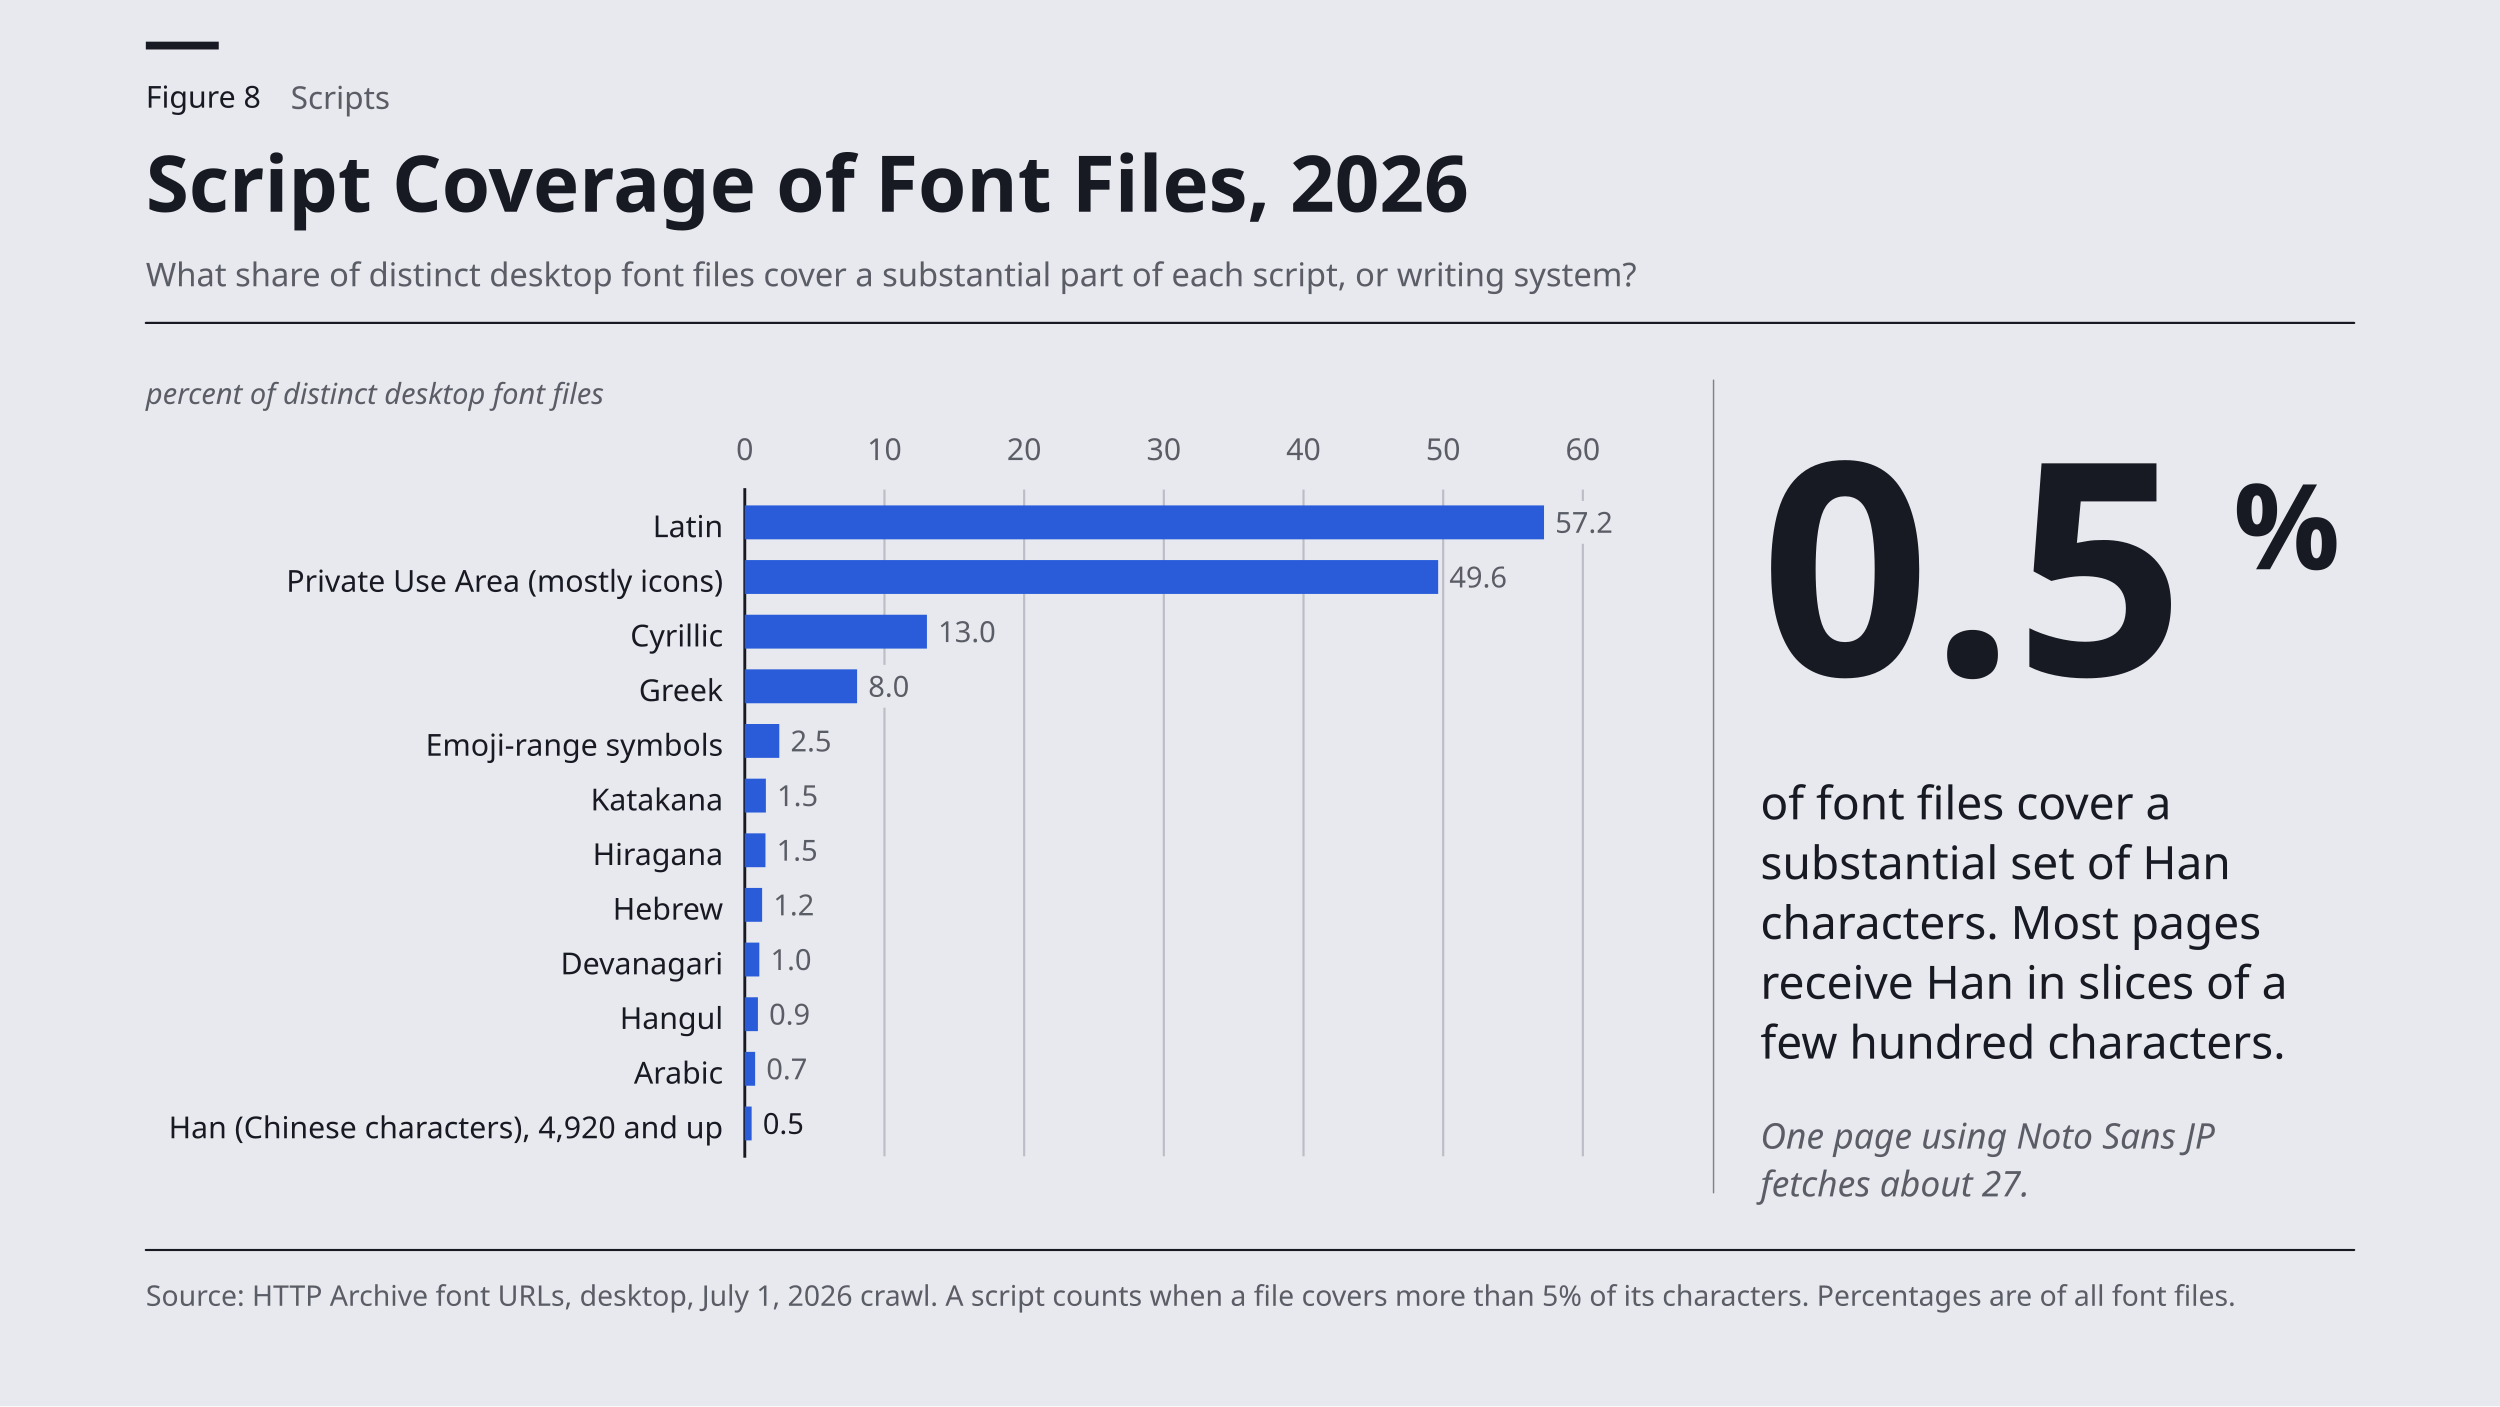
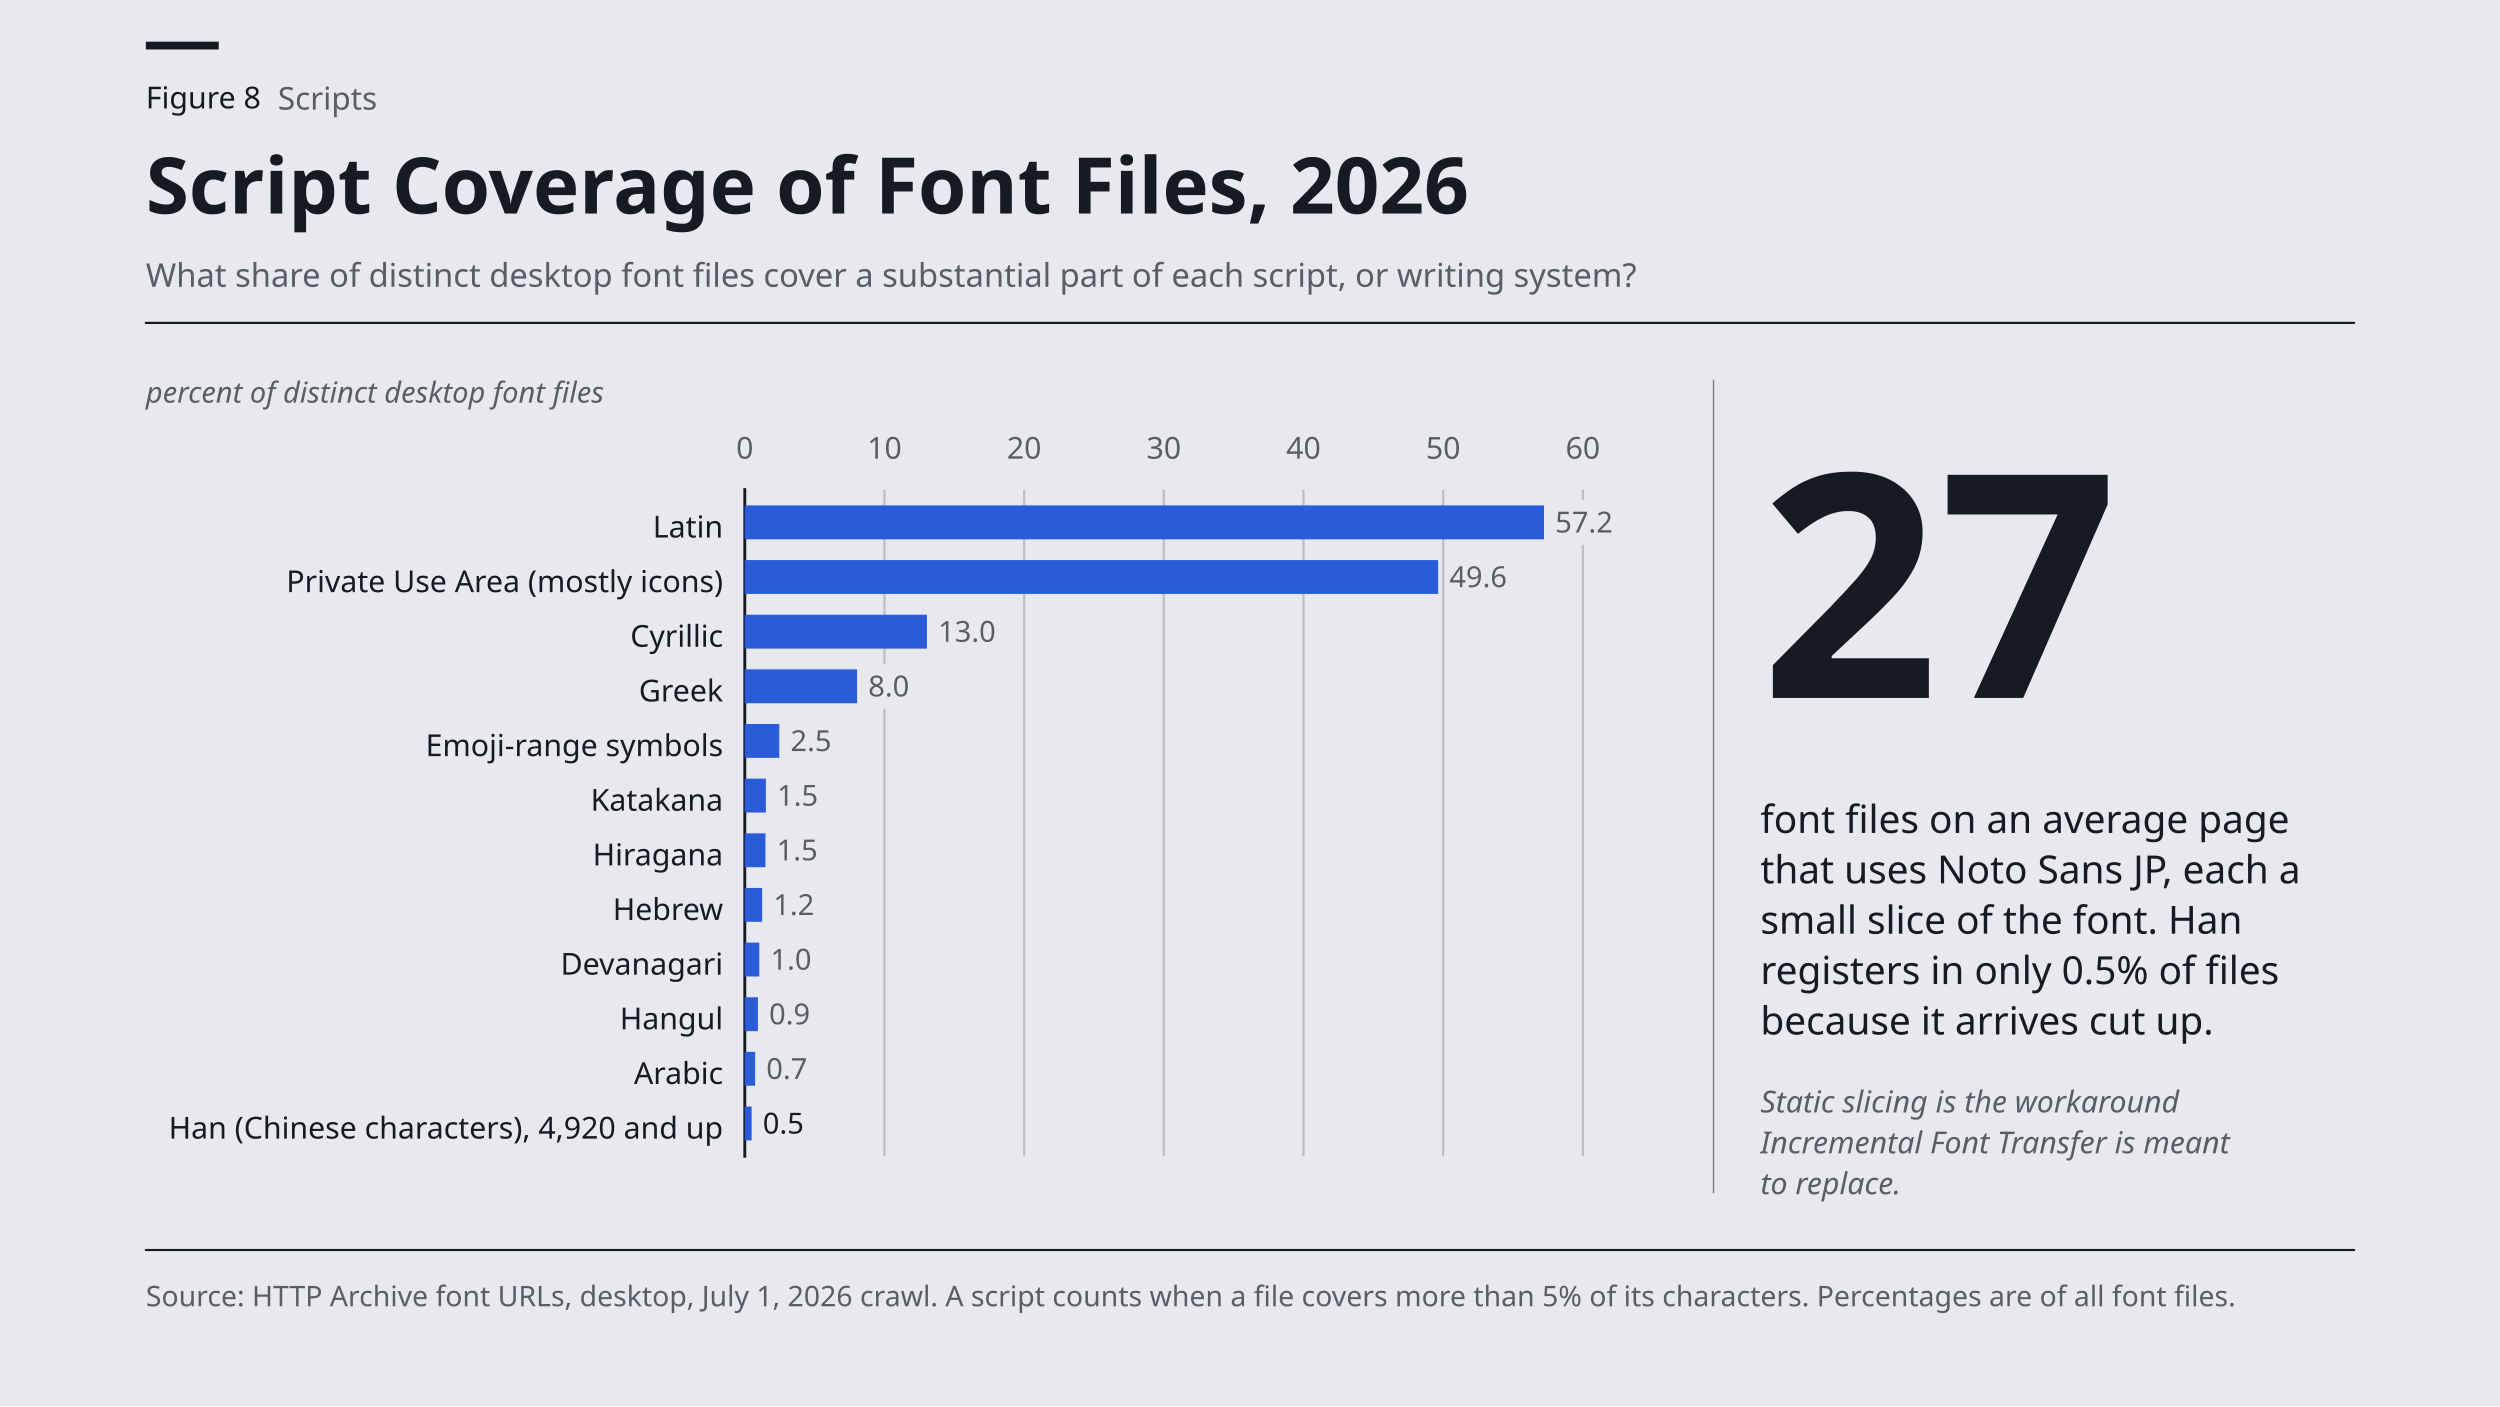
<svg xmlns="http://www.w3.org/2000/svg" width="691.2pt" height="388.8pt" viewBox="0 0 691.2 388.8" version="1.1" data-denominator="files">
  <defs>
    <style type="text/css">*{stroke-linejoin: round; stroke-linecap: butt}</style>
  </defs>
  <g id="figure_1">
    <g id="patch_1">
      <path d="M 0 388.8  L 691.2 388.8  L 691.2 0  L 0 0  z " style="fill: #e7e9ee" />
    </g>
    <g id="axes_1">
      <g id="patch_2">
        <path d="M 205.92 319.68  L 460.8 319.68  L 460.8 135.36  L 205.92 135.36  z " style="fill: #e7e9ee" />
      </g>
      <g id="matplotlib.axis_1">
        <g id="xtick_1">
          <g id="line2d_1">
-             <path d="M 205.92 319.68  L 205.92 135.36  " clip-path="url(#pcd6f244b9e)" style="fill: none; stroke: #bcbdc6; stroke-width: 0.6; stroke-linecap: round" />
+             <path d="M 205.92 319.68  L 205.92 135.36  " clip-path="url(#p8de6672ace)" style="fill: none; stroke: #bcbdc6; stroke-width: 0.6; stroke-linecap: round" />
          </g>
          <g id="line2d_2" />
          <g id="text_1">
-             <text style="font-size: 8.37px; font-family: 'Schibsted Grotesk'; text-anchor: middle; fill: #5b5d66" x="205.92" y="127.202" transform="rotate(-0 205.92 127.2021)">0</text>
+             <text style="font-size: 8.37px; font-family: 'Hanken Grotesk'; text-anchor: middle; fill: #5b5d66" x="205.92" y="126.824" transform="rotate(-0 205.92 126.8239)">0</text>
          </g>
        </g>
        <g id="xtick_2">
          <g id="line2d_3">
-             <path d="M 244.538 319.68  L 244.538 135.36  " clip-path="url(#pcd6f244b9e)" style="fill: none; stroke: #bcbdc6; stroke-width: 0.6; stroke-linecap: round" />
+             <path d="M 244.538 319.68  L 244.538 135.36  " clip-path="url(#p8de6672ace)" style="fill: none; stroke: #bcbdc6; stroke-width: 0.6; stroke-linecap: round" />
          </g>
          <g id="line2d_4" />
          <g id="text_2">
-             <text style="font-size: 8.37px; font-family: 'Schibsted Grotesk'; text-anchor: middle; fill: #5b5d66" x="244.538" y="127.202" transform="rotate(-0 244.5382 127.2021)">10</text>
+             <text style="font-size: 8.37px; font-family: 'Hanken Grotesk'; text-anchor: middle; fill: #5b5d66" x="244.538" y="126.824" transform="rotate(-0 244.5382 126.8239)">10</text>
          </g>
        </g>
        <g id="xtick_3">
          <g id="line2d_5">
-             <path d="M 283.156 319.68  L 283.156 135.36  " clip-path="url(#pcd6f244b9e)" style="fill: none; stroke: #bcbdc6; stroke-width: 0.6; stroke-linecap: round" />
+             <path d="M 283.156 319.68  L 283.156 135.36  " clip-path="url(#p8de6672ace)" style="fill: none; stroke: #bcbdc6; stroke-width: 0.6; stroke-linecap: round" />
          </g>
          <g id="line2d_6" />
          <g id="text_3">
-             <text style="font-size: 8.37px; font-family: 'Schibsted Grotesk'; text-anchor: middle; fill: #5b5d66" x="283.156" y="127.202" transform="rotate(-0 283.1564 127.2021)">20</text>
+             <text style="font-size: 8.37px; font-family: 'Hanken Grotesk'; text-anchor: middle; fill: #5b5d66" x="283.156" y="126.824" transform="rotate(-0 283.1564 126.8239)">20</text>
          </g>
        </g>
        <g id="xtick_4">
          <g id="line2d_7">
-             <path d="M 321.775 319.68  L 321.775 135.36  " clip-path="url(#pcd6f244b9e)" style="fill: none; stroke: #bcbdc6; stroke-width: 0.6; stroke-linecap: round" />
+             <path d="M 321.775 319.68  L 321.775 135.36  " clip-path="url(#p8de6672ace)" style="fill: none; stroke: #bcbdc6; stroke-width: 0.6; stroke-linecap: round" />
          </g>
          <g id="line2d_8" />
          <g id="text_4">
-             <text style="font-size: 8.37px; font-family: 'Schibsted Grotesk'; text-anchor: middle; fill: #5b5d66" x="321.775" y="127.202" transform="rotate(-0 321.7745 127.2021)">30</text>
+             <text style="font-size: 8.37px; font-family: 'Hanken Grotesk'; text-anchor: middle; fill: #5b5d66" x="321.775" y="126.824" transform="rotate(-0 321.7745 126.8239)">30</text>
          </g>
        </g>
        <g id="xtick_5">
          <g id="line2d_9">
-             <path d="M 360.393 319.68  L 360.393 135.36  " clip-path="url(#pcd6f244b9e)" style="fill: none; stroke: #bcbdc6; stroke-width: 0.6; stroke-linecap: round" />
+             <path d="M 360.393 319.68  L 360.393 135.36  " clip-path="url(#p8de6672ace)" style="fill: none; stroke: #bcbdc6; stroke-width: 0.6; stroke-linecap: round" />
          </g>
          <g id="line2d_10" />
          <g id="text_5">
-             <text style="font-size: 8.37px; font-family: 'Schibsted Grotesk'; text-anchor: middle; fill: #5b5d66" x="360.393" y="127.202" transform="rotate(-0 360.3927 127.2021)">40</text>
+             <text style="font-size: 8.37px; font-family: 'Hanken Grotesk'; text-anchor: middle; fill: #5b5d66" x="360.393" y="126.824" transform="rotate(-0 360.3927 126.8239)">40</text>
          </g>
        </g>
        <g id="xtick_6">
          <g id="line2d_11">
-             <path d="M 399.011 319.68  L 399.011 135.36  " clip-path="url(#pcd6f244b9e)" style="fill: none; stroke: #bcbdc6; stroke-width: 0.6; stroke-linecap: round" />
+             <path d="M 399.011 319.68  L 399.011 135.36  " clip-path="url(#p8de6672ace)" style="fill: none; stroke: #bcbdc6; stroke-width: 0.6; stroke-linecap: round" />
          </g>
          <g id="line2d_12" />
          <g id="text_6">
-             <text style="font-size: 8.37px; font-family: 'Schibsted Grotesk'; text-anchor: middle; fill: #5b5d66" x="399.011" y="127.202" transform="rotate(-0 399.0109 127.2021)">50</text>
+             <text style="font-size: 8.37px; font-family: 'Hanken Grotesk'; text-anchor: middle; fill: #5b5d66" x="399.011" y="126.824" transform="rotate(-0 399.0109 126.8239)">50</text>
          </g>
        </g>
        <g id="xtick_7">
          <g id="line2d_13">
-             <path d="M 437.629 319.68  L 437.629 135.36  " clip-path="url(#pcd6f244b9e)" style="fill: none; stroke: #bcbdc6; stroke-width: 0.6; stroke-linecap: round" />
+             <path d="M 437.629 319.68  L 437.629 135.36  " clip-path="url(#p8de6672ace)" style="fill: none; stroke: #bcbdc6; stroke-width: 0.6; stroke-linecap: round" />
          </g>
          <g id="line2d_14" />
          <g id="text_7">
-             <text style="font-size: 8.37px; font-family: 'Schibsted Grotesk'; text-anchor: middle; fill: #5b5d66" x="437.629" y="127.202" transform="rotate(-0 437.6291 127.2021)">60</text>
+             <text style="font-size: 8.37px; font-family: 'Hanken Grotesk'; text-anchor: middle; fill: #5b5d66" x="437.629" y="126.824" transform="rotate(-0 437.6291 126.8239)">60</text>
          </g>
        </g>
      </g>
      <g id="matplotlib.axis_2">
        <g id="ytick_1">
          <g id="line2d_15" />
          <g id="text_8">
-             <text style="font-size: 8.37px; font-family: 'Schibsted Grotesk'; text-anchor: end; fill: #181a23" x="199.92" y="148.512" transform="rotate(-0 199.92 148.5118)">Latin</text>
+             <text style="font-size: 8.37px; font-family: 'Hanken Grotesk'; text-anchor: end; fill: #181a23" x="199.92" y="148.61" transform="rotate(-0 199.92 148.6099)">Latin</text>
          </g>
        </g>
        <g id="ytick_2">
          <g id="line2d_16" />
          <g id="text_9">
-             <text style="font-size: 8.37px; font-family: 'Schibsted Grotesk'; text-anchor: end; fill: #181a23" x="199.92" y="163.62" transform="rotate(-0 199.92 163.62)">Private Use Area (mostly icons)</text>
+             <text style="font-size: 8.37px; font-family: 'Hanken Grotesk'; text-anchor: end; fill: #181a23" x="199.92" y="163.718" transform="rotate(-0 199.92 163.7181)">Private Use Area (mostly icons)</text>
          </g>
        </g>
        <g id="ytick_3">
          <g id="line2d_17" />
          <g id="text_10">
-             <text style="font-size: 8.37px; font-family: 'Schibsted Grotesk'; text-anchor: end; fill: #181a23" x="199.92" y="178.728" transform="rotate(-0 199.92 178.7282)">Cyrillic</text>
+             <text style="font-size: 8.37px; font-family: 'Hanken Grotesk'; text-anchor: end; fill: #181a23" x="199.92" y="178.826" transform="rotate(-0 199.92 178.8263)">Cyrillic</text>
          </g>
        </g>
        <g id="ytick_4">
          <g id="line2d_18" />
          <g id="text_11">
-             <text style="font-size: 8.37px; font-family: 'Schibsted Grotesk'; text-anchor: end; fill: #181a23" x="199.92" y="193.836" transform="rotate(-0 199.92 193.8364)">Greek</text>
+             <text style="font-size: 8.37px; font-family: 'Hanken Grotesk'; text-anchor: end; fill: #181a23" x="199.92" y="193.935" transform="rotate(-0 199.92 193.9345)">Greek</text>
          </g>
        </g>
        <g id="ytick_5">
          <g id="line2d_19" />
          <g id="text_12">
-             <text style="font-size: 8.37px; font-family: 'Schibsted Grotesk'; text-anchor: end; fill: #181a23" x="199.92" y="208.945" transform="rotate(-0 199.92 208.9446)">Emoji-range symbols</text>
+             <text style="font-size: 8.37px; font-family: 'Hanken Grotesk'; text-anchor: end; fill: #181a23" x="199.92" y="209.043" transform="rotate(-0 199.92 209.0427)">Emoji-range symbols</text>
          </g>
        </g>
        <g id="ytick_6">
          <g id="line2d_20" />
          <g id="text_13">
-             <text style="font-size: 8.37px; font-family: 'Schibsted Grotesk'; text-anchor: end; fill: #181a23" x="199.92" y="224.053" transform="rotate(-0 199.92 224.0528)">Katakana</text>
+             <text style="font-size: 8.37px; font-family: 'Hanken Grotesk'; text-anchor: end; fill: #181a23" x="199.92" y="224.151" transform="rotate(-0 199.92 224.1509)">Katakana</text>
          </g>
        </g>
        <g id="ytick_7">
          <g id="line2d_21" />
          <g id="text_14">
-             <text style="font-size: 8.37px; font-family: 'Schibsted Grotesk'; text-anchor: end; fill: #181a23" x="199.92" y="239.161" transform="rotate(-0 199.92 239.161)">Hiragana</text>
+             <text style="font-size: 8.37px; font-family: 'Hanken Grotesk'; text-anchor: end; fill: #181a23" x="199.92" y="239.259" transform="rotate(-0 199.92 239.2591)">Hiragana</text>
          </g>
        </g>
        <g id="ytick_8">
          <g id="line2d_22" />
          <g id="text_15">
-             <text style="font-size: 8.37px; font-family: 'Schibsted Grotesk'; text-anchor: end; fill: #181a23" x="199.92" y="254.269" transform="rotate(-0 199.92 254.2692)">Hebrew</text>
+             <text style="font-size: 8.37px; font-family: 'Hanken Grotesk'; text-anchor: end; fill: #181a23" x="199.92" y="254.367" transform="rotate(-0 199.92 254.3673)">Hebrew</text>
          </g>
        </g>
        <g id="ytick_9">
          <g id="line2d_23" />
          <g id="text_16">
-             <text style="font-size: 8.37px; font-family: 'Schibsted Grotesk'; text-anchor: end; fill: #181a23" x="199.92" y="269.377" transform="rotate(-0 199.92 269.3774)">Devanagari</text>
+             <text style="font-size: 8.37px; font-family: 'Hanken Grotesk'; text-anchor: end; fill: #181a23" x="199.92" y="269.475" transform="rotate(-0 199.92 269.4755)">Devanagari</text>
          </g>
        </g>
        <g id="ytick_10">
          <g id="line2d_24" />
          <g id="text_17">
-             <text style="font-size: 8.37px; font-family: 'Schibsted Grotesk'; text-anchor: end; fill: #181a23" x="199.92" y="284.486" transform="rotate(-0 199.92 284.4856)">Hangul</text>
+             <text style="font-size: 8.37px; font-family: 'Hanken Grotesk'; text-anchor: end; fill: #181a23" x="199.92" y="284.584" transform="rotate(-0 199.92 284.5837)">Hangul</text>
          </g>
        </g>
        <g id="ytick_11">
          <g id="line2d_25" />
          <g id="text_18">
-             <text style="font-size: 8.37px; font-family: 'Schibsted Grotesk'; text-anchor: end; fill: #181a23" x="199.92" y="299.594" transform="rotate(-0 199.92 299.5938)">Arabic</text>
+             <text style="font-size: 8.37px; font-family: 'Hanken Grotesk'; text-anchor: end; fill: #181a23" x="199.92" y="299.692" transform="rotate(-0 199.92 299.6919)">Arabic</text>
          </g>
        </g>
        <g id="ytick_12">
          <g id="line2d_26" />
          <g id="text_19">
-             <text style="font-size: 8.37px; font-family: 'Schibsted Grotesk'; text-anchor: end; fill: #181a23" x="199.92" y="314.702" transform="rotate(-0 199.92 314.702)">Han (Chinese characters), 4,920 and up</text>
+             <text style="font-size: 8.37px; font-family: 'Hanken Grotesk'; text-anchor: end; fill: #181a23" x="199.92" y="314.8" transform="rotate(-0 199.92 314.8001)">Han (Chinese characters), 4,920 and up</text>
          </g>
        </g>
      </g>
      <g id="patch_3">
        <path d="M 205.92 319.68  L 205.92 135.36  " style="fill: none; stroke: #181a23; stroke-width: 0.8; stroke-linejoin: miter; stroke-linecap: square" />
      </g>
      <g id="patch_4">
-         <path d="M 205.92 149.108  L 426.893 149.108  L 426.893 139.741  L 205.92 139.741  z " clip-path="url(#pcd6f244b9e)" style="fill: #2a5cda" />
+         <path d="M 205.92 149.108  L 426.893 149.108  L 426.893 139.741  L 205.92 139.741  z " clip-path="url(#p8de6672ace)" style="fill: #2a5cda" />
      </g>
      <g id="text_20">
        <g id="patch_5">
-           <path d="M 429.018 150.348  L 445.599 150.348  L 445.599 138.501  L 429.018 138.501  z " style="fill: #e7e9ee" />
-         </g>
-         <text style="font-size: 8.035px; font-family: 'Schibsted Grotesk'; text-anchor: start; fill: #5b5d66" x="429.983" y="147.313" transform="rotate(-0 429.9827 147.3126)">57.2</text>
+           <path d="M 429.018 150.624  L 446.374 150.624  L 446.374 138.226  L 429.018 138.226  z " style="fill: #e7e9ee" />
+         </g>
+         <text style="font-size: 8.035px; font-family: 'Hanken Grotesk'; text-anchor: start; fill: #5b5d66" x="429.983" y="147.225" transform="rotate(-0 429.9827 147.2252)">57.2</text>
      </g>
      <g id="patch_6">
-         <path d="M 205.92 164.217  L 397.621 164.217  L 397.621 154.85  L 205.92 154.85  z " clip-path="url(#pcd6f244b9e)" style="fill: #2a5cda" />
+         <path d="M 205.92 164.217  L 397.621 164.217  L 397.621 154.85  L 205.92 154.85  z " clip-path="url(#p8de6672ace)" style="fill: #2a5cda" />
      </g>
      <g id="text_21">
        <g id="patch_7">
-           <path d="M 399.746 165.457  L 417.678 165.457  L 417.678 153.61  L 399.746 153.61  z " style="fill: #e7e9ee" />
-         </g>
-         <text style="font-size: 8.035px; font-family: 'Schibsted Grotesk'; text-anchor: start; fill: #5b5d66" x="400.71" y="162.421" transform="rotate(-0 400.7101 162.4208)">49.6</text>
+           <path d="M 399.746 165.732  L 417.102 165.732  L 417.102 153.334  L 399.746 153.334  z " style="fill: #e7e9ee" />
+         </g>
+         <text style="font-size: 8.035px; font-family: 'Hanken Grotesk'; text-anchor: start; fill: #5b5d66" x="400.71" y="162.333" transform="rotate(-0 400.7101 162.3334)">49.6</text>
      </g>
      <g id="patch_8">
-         <path d="M 205.92 179.325  L 256.278 179.325  L 256.278 169.958  L 205.92 169.958  z " clip-path="url(#pcd6f244b9e)" style="fill: #2a5cda" />
+         <path d="M 205.92 179.325  L 256.278 179.325  L 256.278 169.958  L 205.92 169.958  z " clip-path="url(#p8de6672ace)" style="fill: #2a5cda" />
      </g>
      <g id="text_22">
        <g id="patch_9">
-           <path d="M 258.403 180.565  L 274.554 180.565  L 274.554 168.718  L 258.403 168.718  z " style="fill: #e7e9ee" />
-         </g>
-         <text style="font-size: 8.035px; font-family: 'Schibsted Grotesk'; text-anchor: start; fill: #5b5d66" x="259.368" y="177.529" transform="rotate(-0 259.3676 177.529)">13.0</text>
+           <path d="M 258.403 180.84  L 275.759 180.84  L 275.759 168.442  L 258.403 168.442  z " style="fill: #e7e9ee" />
+         </g>
+         <text style="font-size: 8.035px; font-family: 'Hanken Grotesk'; text-anchor: start; fill: #5b5d66" x="259.368" y="177.442" transform="rotate(-0 259.3676 177.4416)">13.0</text>
      </g>
      <g id="patch_10">
-         <path d="M 205.92 194.433  L 236.969 194.433  L 236.969 185.066  L 205.92 185.066  z " clip-path="url(#pcd6f244b9e)" style="fill: #2a5cda" />
+         <path d="M 205.92 194.433  L 236.969 194.433  L 236.969 185.066  L 205.92 185.066  z " clip-path="url(#p8de6672ace)" style="fill: #2a5cda" />
      </g>
      <g id="text_23">
        <g id="patch_11">
-           <path d="M 239.094 195.673  L 252.514 195.673  L 252.514 183.826  L 239.094 183.826  z " style="fill: #e7e9ee" />
-         </g>
-         <text style="font-size: 8.035px; font-family: 'Schibsted Grotesk'; text-anchor: start; fill: #5b5d66" x="240.058" y="192.637" transform="rotate(-0 240.0585 192.6372)">8.0</text>
+           <path d="M 239.094 195.949  L 251.951 195.949  L 251.951 183.55  L 239.094 183.55  z " style="fill: #e7e9ee" />
+         </g>
+         <text style="font-size: 8.035px; font-family: 'Hanken Grotesk'; text-anchor: start; fill: #5b5d66" x="240.058" y="192.55" transform="rotate(-0 240.0585 192.5498)">8.0</text>
      </g>
      <g id="patch_12">
-         <path d="M 205.92 209.541  L 215.459 209.541  L 215.459 200.174  L 205.92 200.174  z " clip-path="url(#pcd6f244b9e)" style="fill: #2a5cda" />
+         <path d="M 205.92 209.541  L 215.459 209.541  L 215.459 200.174  L 205.92 200.174  z " clip-path="url(#p8de6672ace)" style="fill: #2a5cda" />
      </g>
      <g id="text_24">
        <g id="patch_13">
-           <path d="M 217.584 210.781  L 230.896 210.781  L 230.896 198.934  L 217.584 198.934  z " style="fill: #e7e9ee" />
-         </g>
-         <text style="font-size: 8.035px; font-family: 'Schibsted Grotesk'; text-anchor: start; fill: #5b5d66" x="218.548" y="207.745" transform="rotate(-0 218.5481 207.7454)">2.5</text>
+           <path d="M 217.584 211.057  L 230.44 211.057  L 230.44 198.659  L 217.584 198.659  z " style="fill: #e7e9ee" />
+         </g>
+         <text style="font-size: 8.035px; font-family: 'Hanken Grotesk'; text-anchor: start; fill: #5b5d66" x="218.548" y="207.658" transform="rotate(-0 218.5481 207.658)">2.5</text>
      </g>
      <g id="patch_14">
-         <path d="M 205.92 224.649  L 211.751 224.649  L 211.751 215.282  L 205.92 215.282  z " clip-path="url(#pcd6f244b9e)" style="fill: #2a5cda" />
+         <path d="M 205.92 224.649  L 211.751 224.649  L 211.751 215.282  L 205.92 215.282  z " clip-path="url(#p8de6672ace)" style="fill: #2a5cda" />
      </g>
      <g id="text_25">
        <g id="patch_15">
-           <path d="M 213.877 225.889  L 225.368 225.889  L 225.368 214.042  L 213.877 214.042  z " style="fill: #e7e9ee" />
-         </g>
-         <text style="font-size: 8.035px; font-family: 'Schibsted Grotesk'; text-anchor: start; fill: #5b5d66" x="214.841" y="222.854" transform="rotate(-0 214.8408 222.8536)">1.5</text>
+           <path d="M 213.877 226.165  L 226.733 226.165  L 226.733 213.767  L 213.877 213.767  z " style="fill: #e7e9ee" />
+         </g>
+         <text style="font-size: 8.035px; font-family: 'Hanken Grotesk'; text-anchor: start; fill: #5b5d66" x="214.841" y="222.766" transform="rotate(-0 214.8408 222.7662)">1.5</text>
      </g>
      <g id="patch_16">
-         <path d="M 205.92 239.758  L 211.635 239.758  L 211.635 230.391  L 205.92 230.391  z " clip-path="url(#pcd6f244b9e)" style="fill: #2a5cda" />
+         <path d="M 205.92 239.758  L 211.635 239.758  L 211.635 230.391  L 205.92 230.391  z " clip-path="url(#p8de6672ace)" style="fill: #2a5cda" />
      </g>
      <g id="text_26">
        <g id="patch_17">
-           <path d="M 213.761 240.998  L 225.252 240.998  L 225.252 229.151  L 213.761 229.151  z " style="fill: #e7e9ee" />
-         </g>
-         <text style="font-size: 8.035px; font-family: 'Schibsted Grotesk'; text-anchor: start; fill: #5b5d66" x="214.725" y="237.962" transform="rotate(-0 214.7249 237.9617)">1.5</text>
+           <path d="M 213.761 241.273  L 226.617 241.273  L 226.617 228.875  L 213.761 228.875  z " style="fill: #e7e9ee" />
+         </g>
+         <text style="font-size: 8.035px; font-family: 'Hanken Grotesk'; text-anchor: start; fill: #5b5d66" x="214.725" y="237.874" transform="rotate(-0 214.7249 237.8744)">1.5</text>
      </g>
      <g id="patch_18">
-         <path d="M 205.92 254.866  L 210.709 254.866  L 210.709 245.499  L 205.92 245.499  z " clip-path="url(#pcd6f244b9e)" style="fill: #2a5cda" />
+         <path d="M 205.92 254.866  L 210.709 254.866  L 210.709 245.499  L 205.92 245.499  z " clip-path="url(#p8de6672ace)" style="fill: #2a5cda" />
      </g>
      <g id="text_27">
        <g id="patch_19">
-           <path d="M 212.834 256.106  L 224.372 256.106  L 224.372 244.259  L 212.834 244.259  z " style="fill: #e7e9ee" />
-         </g>
-         <text style="font-size: 8.035px; font-family: 'Schibsted Grotesk'; text-anchor: start; fill: #5b5d66" x="213.798" y="253.07" transform="rotate(-0 213.7981 253.0699)">1.2</text>
+           <path d="M 212.834 256.381  L 225.69 256.381  L 225.69 243.983  L 212.834 243.983  z " style="fill: #e7e9ee" />
+         </g>
+         <text style="font-size: 8.035px; font-family: 'Hanken Grotesk'; text-anchor: start; fill: #5b5d66" x="213.798" y="252.983" transform="rotate(-0 213.7981 252.9826)">1.2</text>
      </g>
      <g id="patch_20">
-         <path d="M 205.92 269.974  L 209.936 269.974  L 209.936 260.607  L 205.92 260.607  z " clip-path="url(#pcd6f244b9e)" style="fill: #2a5cda" />
+         <path d="M 205.92 269.974  L 209.936 269.974  L 209.936 260.607  L 205.92 260.607  z " clip-path="url(#p8de6672ace)" style="fill: #2a5cda" />
      </g>
      <g id="text_28">
        <g id="patch_21">
-           <path d="M 212.062 271.214  L 223.67 271.214  L 223.67 259.367  L 212.062 259.367  z " style="fill: #e7e9ee" />
-         </g>
-         <text style="font-size: 8.035px; font-family: 'Schibsted Grotesk'; text-anchor: start; fill: #5b5d66" x="213.026" y="268.178" transform="rotate(-0 213.0257 268.1781)">1.0</text>
+           <path d="M 212.062 271.49  L 224.918 271.49  L 224.918 259.091  L 212.062 259.091  z " style="fill: #e7e9ee" />
+         </g>
+         <text style="font-size: 8.035px; font-family: 'Hanken Grotesk'; text-anchor: start; fill: #5b5d66" x="213.026" y="268.091" transform="rotate(-0 213.0257 268.0908)">1.0</text>
      </g>
      <g id="patch_22">
-         <path d="M 205.92 285.082  L 209.55 285.082  L 209.55 275.715  L 205.92 275.715  z " clip-path="url(#pcd6f244b9e)" style="fill: #2a5cda" />
+         <path d="M 205.92 285.082  L 209.55 285.082  L 209.55 275.715  L 205.92 275.715  z " clip-path="url(#p8de6672ace)" style="fill: #2a5cda" />
      </g>
      <g id="text_29">
        <g id="patch_23">
-           <path d="M 211.675 286.322  L 225.163 286.322  L 225.163 274.475  L 211.675 274.475  z " style="fill: #e7e9ee" />
-         </g>
-         <text style="font-size: 8.035px; font-family: 'Schibsted Grotesk'; text-anchor: start; fill: #5b5d66" x="212.64" y="283.286" transform="rotate(-0 212.6396 283.2863)">0.9</text>
+           <path d="M 211.675 286.598  L 224.532 286.598  L 224.532 274.2  L 211.675 274.2  z " style="fill: #e7e9ee" />
+         </g>
+         <text style="font-size: 8.035px; font-family: 'Hanken Grotesk'; text-anchor: start; fill: #5b5d66" x="212.64" y="283.199" transform="rotate(-0 212.6396 283.199)">0.9</text>
      </g>
      <g id="patch_24">
-         <path d="M 205.92 300.19  L 208.778 300.19  L 208.778 290.823  L 205.92 290.823  z " clip-path="url(#pcd6f244b9e)" style="fill: #2a5cda" />
+         <path d="M 205.92 300.19  L 208.778 300.19  L 208.778 290.823  L 205.92 290.823  z " clip-path="url(#p8de6672ace)" style="fill: #2a5cda" />
      </g>
      <g id="text_30">
        <g id="patch_25">
-           <path d="M 210.903 301.43  L 223.591 301.43  L 223.591 289.583  L 210.903 289.583  z " style="fill: #e7e9ee" />
-         </g>
-         <text style="font-size: 8.035px; font-family: 'Schibsted Grotesk'; text-anchor: start; fill: #5b5d66" x="211.867" y="298.395" transform="rotate(-0 211.8672 298.3945)">0.7</text>
+           <path d="M 210.903 301.706  L 223.759 301.706  L 223.759 289.308  L 210.903 289.308  z " style="fill: #e7e9ee" />
+         </g>
+         <text style="font-size: 8.035px; font-family: 'Hanken Grotesk'; text-anchor: start; fill: #5b5d66" x="211.867" y="298.307" transform="rotate(-0 211.8672 298.3072)">0.7</text>
      </g>
      <g id="patch_26">
-         <path d="M 205.92 315.299  L 207.812 315.299  L 207.812 305.932  L 205.92 305.932  z " clip-path="url(#pcd6f244b9e)" style="fill: #2a5cda" />
+         <path d="M 205.92 315.299  L 207.812 315.299  L 207.812 305.932  L 205.92 305.932  z " clip-path="url(#p8de6672ace)" style="fill: #2a5cda" />
      </g>
      <g id="text_31">
        <g id="patch_27">
-           <path d="M 209.938 316.539  L 223.518 316.539  L 223.518 304.692  L 209.938 304.692  z " style="fill: #e7e9ee" />
-         </g>
-         <text style="font-weight: 500; font-size: 8.035px; font-family: 'Schibsted Grotesk'; text-anchor: start; fill: #181a23" x="210.902" y="313.503" transform="rotate(-0 210.9017 313.5027)">0.5</text>
+           <path d="M 209.938 316.814  L 222.794 316.814  L 222.794 304.416  L 209.938 304.416  z " style="fill: #e7e9ee" />
+         </g>
+         <text style="font-weight: 500; font-size: 8.035px; font-family: 'Hanken Grotesk'; text-anchor: start; fill: #181a23" x="210.902" y="313.415" transform="rotate(-0 210.9017 313.4153)">0.5</text>
      </g>
    </g>
    <g id="patch_28">
      <path d="M 40.32 13.68  L 60.48 13.68  L 60.48 11.52  L 40.32 11.52  z " style="fill: #181a23" />
    </g>
    <g id="line2d_27">
      <path d="M 40.32 89.28  L 650.88 89.28  " style="fill: none; stroke: #181a23; stroke-width: 0.6; stroke-linecap: round" />
    </g>
    <g id="line2d_28">
      <path d="M 40.32 345.6  L 650.88 345.6  " style="fill: none; stroke: #181a23; stroke-width: 0.6; stroke-linecap: round" />
    </g>
    <g id="line2d_29">
      <path d="M 473.76 105.12  L 473.76 329.76  " style="fill: none; stroke: #181a23; stroke-opacity: 0.5; stroke-width: 0.4; stroke-linecap: round" />
    </g>
    <g id="text_32">
-       <text style="font-weight: 500; font-size: 8.37px; font-family: 'Schibsted Grotesk'; text-anchor: start; fill: #181a23" x="40.32" y="29.774" transform="rotate(-0 40.32 29.77383)">Figure 8</text>
+       <text style="font-weight: 500; font-size: 8.37px; font-family: 'Hanken Grotesk'; text-anchor: start; fill: #181a23" x="40.32" y="29.97" transform="rotate(-0 40.32 29.97)">Figure 8</text>
    </g>
    <g id="text_33">
-       <text style="font-size: 8.705px; font-family: 'Schibsted Grotesk'; text-anchor: start; fill: #5b5d66" x="80.37" y="30.101" transform="rotate(-0 80.37 30.10078)">Scripts</text>
+       <text style="font-size: 8.705px; font-family: 'Hanken Grotesk'; text-anchor: start; fill: #5b5d66" x="76.815" y="30.305" transform="rotate(-0 76.815 30.3048)">Scripts</text>
    </g>
    <g id="text_34">
-       <text style="font-weight: 600; font-size: 21.6px; font-family: 'Schibsted Grotesk'; text-anchor: start; fill: #181a23" x="40.32" y="58.534" transform="rotate(-0 40.32 58.53375)">Script Coverage of Font Files, 2026</text>
+       <text style="font-weight: 600; font-size: 21.6px; font-family: 'Hanken Grotesk'; text-anchor: start; fill: #181a23" x="40.32" y="59.04" transform="rotate(-0 40.32 59.04)">Script Coverage of Font Files, 2026</text>
    </g>
    <g id="text_35">
-       <text style="font-size: 9.04px; font-family: 'Schibsted Grotesk'; text-anchor: start; fill: #5b5d66" x="40.32" y="79.139" transform="rotate(-0 40.32 79.13913)">What share of distinct desktop font files cover a substantial part of each script, or writing system?</text>
+       <text style="font-size: 9.04px; font-family: 'Hanken Grotesk'; text-anchor: start; fill: #5b5d66" x="40.32" y="79.294" transform="rotate(-0 40.32 79.29444)">What share of distinct desktop font files cover a substantial part of each script, or writing system?</text>
    </g>
    <g id="text_36">
-       <text style="font-style: italic; font-size: 8.035px; font-family: 'Schibsted Grotesk'; text-anchor: start; fill: #5b5d66" x="40.32" y="111.688" transform="rotate(-0 40.32 111.6884)">percent of distinct desktop font files</text>
+       <text style="font-style: italic; font-size: 8.035px; font-family: 'Hanken Grotesk'; text-anchor: start; fill: #5b5d66" x="40.32" y="111.325" transform="rotate(-0 40.32 111.3253)">percent of distinct desktop font files</text>
    </g>
    <g id="text_37">
-       <text style="font-weight: 700; font-size: 82.08px; font-family: 'Schibsted Grotesk'; text-anchor: start; fill: #181a23" x="486.72" y="186.716" transform="rotate(-0 486.72 186.7163)">0.5</text>
+       <text style="font-weight: 700; font-size: 86.4px; font-family: 'Hanken Grotesk'; text-anchor: start; fill: #181a23" x="486.72" y="192.96" transform="rotate(-0 486.72 192.96)">27</text>
    </g>
    <g id="text_38">
-       <text style="font-weight: 700; font-size: 32.832px; font-family: 'Schibsted Grotesk'; text-anchor: start; fill: #181a23" x="617.434" y="157.384" transform="rotate(-0 617.4342 157.3836)">%</text>
+       <text style="font-size: 10.714px; font-family: 'Hanken Grotesk'; text-anchor: start; fill: #181a23" x="486.72" y="230.292" transform="rotate(-0 486.72 230.2922)">font files on an average page</text>
    </g>
    <g id="text_39">
-       <text style="font-size: 12.722px; font-family: 'Schibsted Grotesk'; text-anchor: start; fill: #181a23" x="486.72" y="226.523" transform="rotate(-0 486.72 226.5229)">of font files cover a</text>
+       <text style="font-size: 10.714px; font-family: 'Hanken Grotesk'; text-anchor: start; fill: #181a23" x="486.72" y="244.22" transform="rotate(-0 486.72 244.2199)">that uses Noto Sans JP, each a</text>
    </g>
    <g id="text_40">
-       <text style="font-size: 12.722px; font-family: 'Schibsted Grotesk'; text-anchor: start; fill: #181a23" x="486.72" y="243.062" transform="rotate(-0 486.72 243.062)">substantial set of Han</text>
+       <text style="font-size: 10.714px; font-family: 'Hanken Grotesk'; text-anchor: start; fill: #181a23" x="486.72" y="258.148" transform="rotate(-0 486.72 258.1476)">small slice of the font. Han</text>
    </g>
    <g id="text_41">
-       <text style="font-size: 12.722px; font-family: 'Schibsted Grotesk'; text-anchor: start; fill: #181a23" x="486.72" y="259.601" transform="rotate(-0 486.72 259.6011)">characters. Most pages</text>
+       <text style="font-size: 10.714px; font-family: 'Hanken Grotesk'; text-anchor: start; fill: #181a23" x="486.72" y="272.075" transform="rotate(-0 486.72 272.0752)">registers in only 0.5% of files</text>
    </g>
    <g id="text_42">
-       <text style="font-size: 12.722px; font-family: 'Schibsted Grotesk'; text-anchor: start; fill: #181a23" x="486.72" y="276.14" transform="rotate(-0 486.72 276.1402)">receive Han in slices of a</text>
+       <text style="font-size: 10.714px; font-family: 'Hanken Grotesk'; text-anchor: start; fill: #181a23" x="486.72" y="286.003" transform="rotate(-0 486.72 286.0029)">because it arrives cut up.</text>
    </g>
    <g id="text_43">
-       <text style="font-size: 12.722px; font-family: 'Schibsted Grotesk'; text-anchor: start; fill: #181a23" x="486.72" y="292.679" transform="rotate(-0 486.72 292.6793)">few hundred characters.</text>
+       <text style="font-style: italic; font-size: 8.37px; font-family: 'Hanken Grotesk'; text-anchor: start; fill: #5b5d66" x="486.72" y="307.569" transform="rotate(-0 486.72 307.5686)">Static slicing is the workaround</text>
    </g>
    <g id="text_44">
-       <text style="font-style: italic; font-size: 9.786px; font-family: 'Schibsted Grotesk'; text-anchor: start; fill: #5b5d66" x="486.72" y="317.568" transform="rotate(-0 486.72 317.5685)">One page using Noto Sans JP</text>
+       <text style="font-style: italic; font-size: 8.37px; font-family: 'Hanken Grotesk'; text-anchor: start; fill: #5b5d66" x="486.72" y="318.868" transform="rotate(-0 486.72 318.8681)">Incremental Font Transfer is meant</text>
    </g>
    <g id="text_45">
-       <text style="font-style: italic; font-size: 9.786px; font-family: 'Schibsted Grotesk'; text-anchor: start; fill: #5b5d66" x="486.72" y="330.78" transform="rotate(-0 486.72 330.7802)">fetches about 27.</text>
+       <text style="font-style: italic; font-size: 8.37px; font-family: 'Hanken Grotesk'; text-anchor: start; fill: #5b5d66" x="486.72" y="330.168" transform="rotate(-0 486.72 330.1676)">to replace.</text>
    </g>
    <g id="text_46">
-       <text style="font-size: 7.855px; font-family: 'Schibsted Grotesk'; text-anchor: start; fill: #5b5d66" x="40.32" y="361.022" transform="rotate(-0 40.32 361.0216)">Source: HTTP Archive font URLs, desktop, July 1, 2026 crawl. A script counts when a file covers more than 5% of its characters. Percentages are of all font files.</text>
+       <text style="font-size: 7.855px; font-family: 'Hanken Grotesk'; text-anchor: start; fill: #5b5d66" x="40.32" y="361.146" transform="rotate(-0 40.32 361.1455)">Source: HTTP Archive font URLs, desktop, July 1, 2026 crawl. A script counts when a file covers more than 5% of its characters. Percentages are of all font files.</text>
    </g>
  </g>
  <defs>
-     <clipPath id="pcd6f244b9e">
+     <clipPath id="p8de6672ace">
      <rect x="205.92" y="135.36" width="254.88" height="184.32" />
    </clipPath>
  </defs>
</svg>
